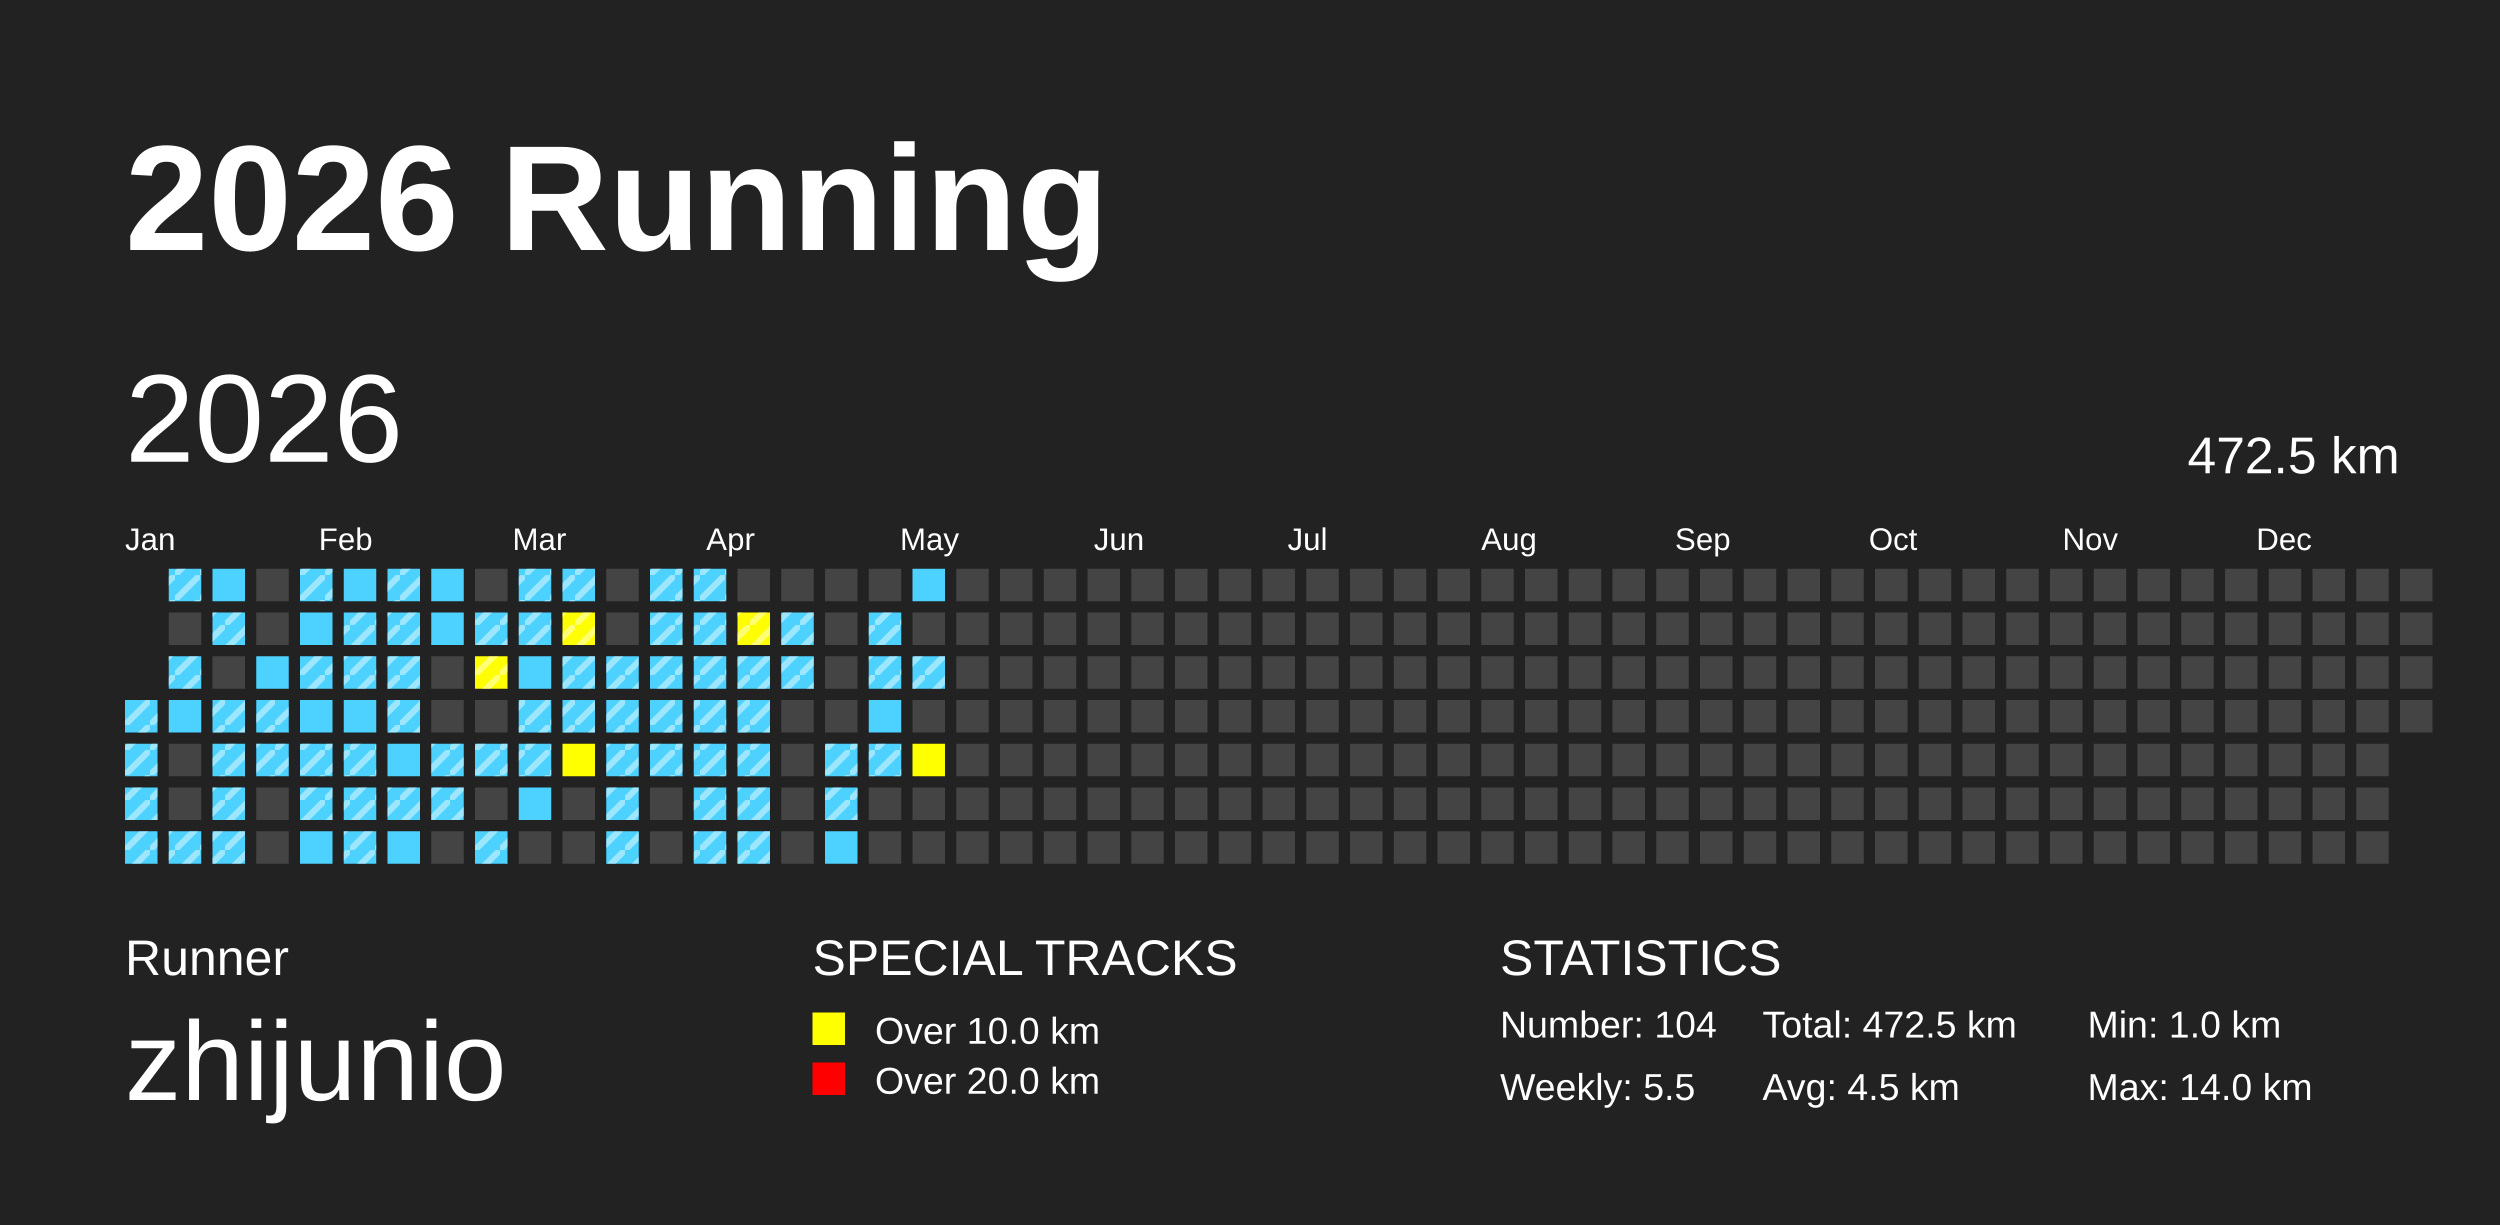
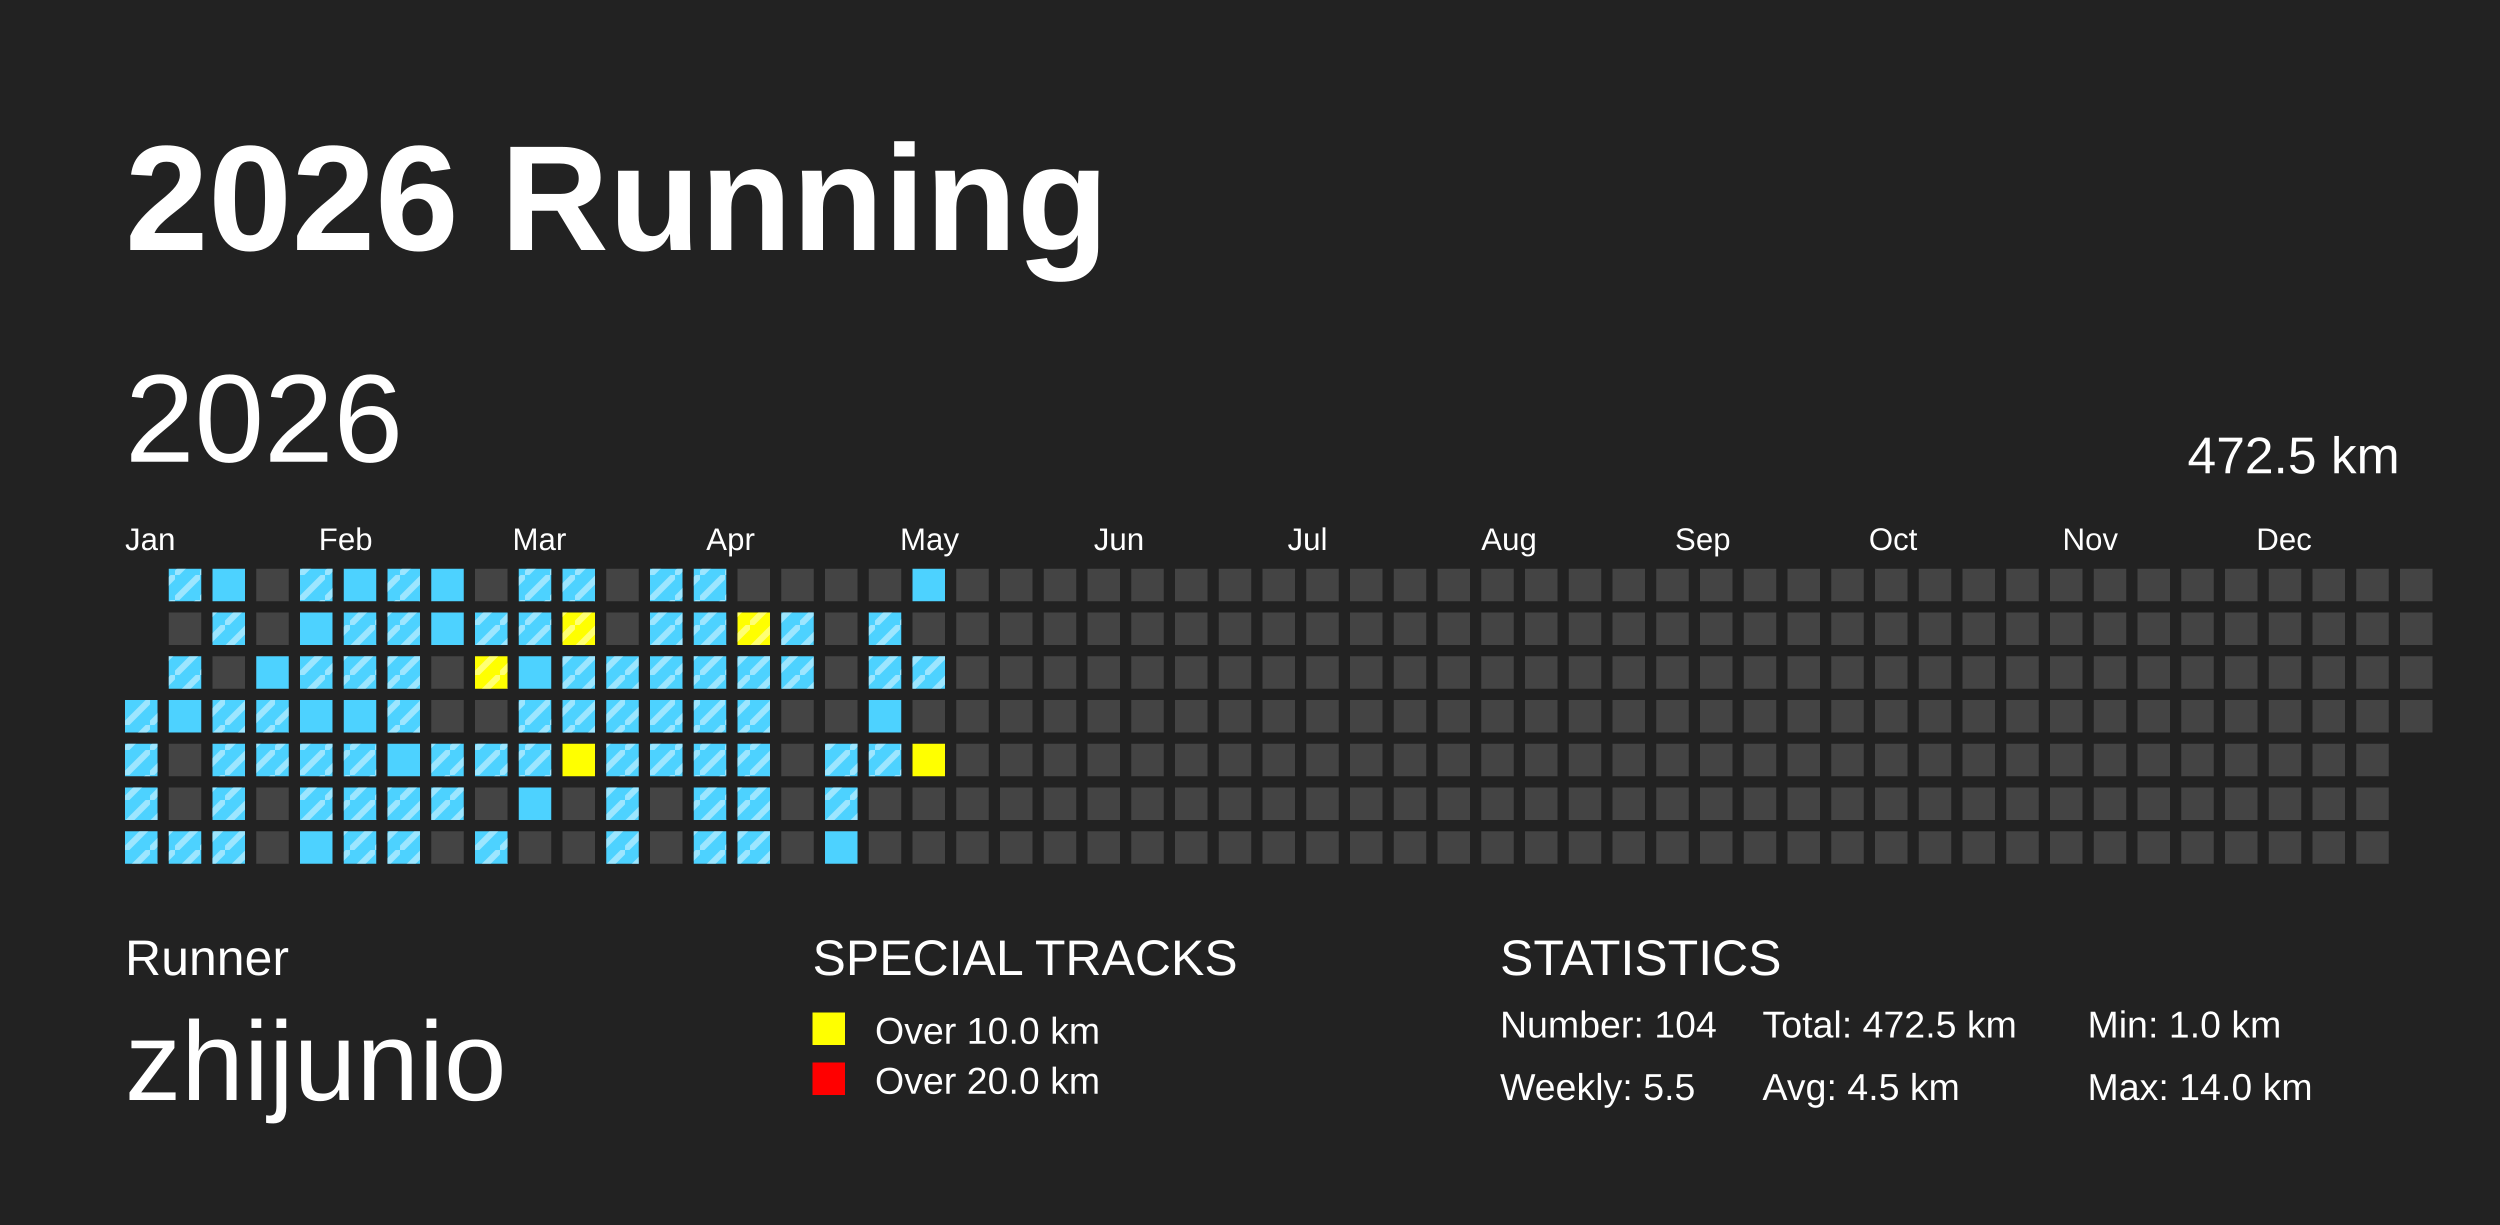
<svg xmlns="http://www.w3.org/2000/svg" baseProfile="full" height="98mm" version="1.1" viewBox="0,0,200,98" width="200mm">
  <defs>
    <pattern height="2" id="indoor-stripe" patternUnits="userSpaceOnUse" width="2">
      <line stroke="white" stroke-opacity="0.45" stroke-width="0.5" x1="0" x2="2" y1="2" y2="0" />
    </pattern>
  </defs>
  <rect fill="#222222" height="98" width="200" x="0" y="0" />
  <text fill="#FFFFFF" style="font-size:12px; font-family:Arial; font-weight:bold;" x="10" y="20">2026 Running</text>
  <text fill="#FFFFFF" style="font-size:4px; font-family:Arial" x="10" y="78">Runner</text>
  <text fill="#FFFFFF" style="font-size:9px; font-family:Arial" x="10" y="88">zhijunio</text>
  <text fill="#FFFFFF" style="font-size:4px; font-family:Arial" x="65" y="78">SPECIAL TRACKS</text>
  <rect fill="yellow" height="2.6" width="2.6" x="65" y="81" />
  <text fill="#FFFFFF" style="font-size:3px; font-family:Arial" x="70" y="83.5">Over 10.0 km</text>
  <rect fill="red" height="2.6" width="2.6" x="65" y="85" />
  <text fill="#FFFFFF" style="font-size:3px; font-family:Arial" x="70" y="87.5">Over 20.0 km</text>
  <text fill="#FFFFFF" style="font-size:4px; font-family:Arial" x="120" y="78">STATISTICS</text>
  <text fill="#FFFFFF" style="font-size:3px; font-family:Arial" x="120" y="83">Number: 104</text>
  <text fill="#FFFFFF" style="font-size:3px; font-family:Arial" x="120" y="88">Weekly: 5.5</text>
  <text fill="#FFFFFF" style="font-size:3px; font-family:Arial" x="141" y="83">Total: 472.5 km</text>
  <text fill="#FFFFFF" style="font-size:3px; font-family:Arial" x="141" y="88">Avg: 4.5 km</text>
  <text fill="#FFFFFF" style="font-size:3px; font-family:Arial" x="167" y="83">Min: 1.0 km</text>
  <text fill="#FFFFFF" style="font-size:3px; font-family:Arial" x="167" y="88">Max: 14.0 km</text>
  <text dominant-baseline="hanging" fill="#FFFFFF" style="font-size:10.0px; font-family:Arial;" x="10" y="30">2026</text>
  <text dominant-baseline="hanging" fill="#FFFFFF" style="font-size:4.125px; font-family:Arial;" x="175" y="35">472.5 km</text>
  <text fill="#FFFFFF" style="font-size:2.5px; font-family:Arial" x="10.0" y="44">Jan</text>
  <text fill="#FFFFFF" style="font-size:2.5px; font-family:Arial" x="25.5" y="44">Feb</text>
  <text fill="#FFFFFF" style="font-size:2.5px; font-family:Arial" x="41.0" y="44">Mar</text>
  <text fill="#FFFFFF" style="font-size:2.5px; font-family:Arial" x="56.5" y="44">Apr</text>
  <text fill="#FFFFFF" style="font-size:2.5px; font-family:Arial" x="72.0" y="44">May</text>
  <text fill="#FFFFFF" style="font-size:2.5px; font-family:Arial" x="87.5" y="44">Jun</text>
  <text fill="#FFFFFF" style="font-size:2.5px; font-family:Arial" x="103.0" y="44">Jul</text>
  <text fill="#FFFFFF" style="font-size:2.5px; font-family:Arial" x="118.5" y="44">Aug</text>
  <text fill="#FFFFFF" style="font-size:2.5px; font-family:Arial" x="134.0" y="44">Sep</text>
  <text fill="#FFFFFF" style="font-size:2.5px; font-family:Arial" x="149.5" y="44">Oct</text>
  <text fill="#FFFFFF" style="font-size:2.5px; font-family:Arial" x="165.0" y="44">Nov</text>
  <text fill="#FFFFFF" style="font-size:2.5px; font-family:Arial" x="180.5" y="44">Dec</text>
  <rect fill="#4DD2FF" height="2.6" width="2.6" x="10.0" y="56.0" />
  <rect fill="url(#indoor-stripe)" height="2.6" style="pointer-events: none;" width="2.6" x="10.0" y="56.0" />
  <rect fill="#4DD2FF" height="2.6" width="2.6" x="10.0" y="59.5" />
  <rect fill="url(#indoor-stripe)" height="2.6" style="pointer-events: none;" width="2.6" x="10.0" y="59.5" />
  <rect fill="#4DD2FF" height="2.6" width="2.6" x="10.0" y="63.0" />
  <rect fill="url(#indoor-stripe)" height="2.6" style="pointer-events: none;" width="2.6" x="10.0" y="63.0" />
  <rect fill="#4DD2FF" height="2.6" width="2.6" x="10.0" y="66.5" />
  <rect fill="url(#indoor-stripe)" height="2.6" style="pointer-events: none;" width="2.6" x="10.0" y="66.5" />
  <rect fill="#4DD2FF" height="2.6" width="2.6" x="13.5" y="45.5" />
  <rect fill="url(#indoor-stripe)" height="2.6" style="pointer-events: none;" width="2.6" x="13.5" y="45.5" />
  <rect fill="#444444" height="2.6" width="2.6" x="13.5" y="49.0" />
  <rect fill="#4DD2FF" height="2.6" width="2.6" x="13.5" y="52.5" />
  <rect fill="url(#indoor-stripe)" height="2.6" style="pointer-events: none;" width="2.6" x="13.5" y="52.5" />
  <rect fill="#4DD2FF" height="2.6" width="2.6" x="13.5" y="56.0" />
  <rect fill="#444444" height="2.6" width="2.6" x="13.5" y="59.5" />
  <rect fill="#444444" height="2.6" width="2.6" x="13.5" y="63.0" />
  <rect fill="#4DD2FF" height="2.6" width="2.6" x="13.5" y="66.5" />
  <rect fill="url(#indoor-stripe)" height="2.6" style="pointer-events: none;" width="2.6" x="13.5" y="66.5" />
  <rect fill="#4DD2FF" height="2.6" width="2.6" x="17.0" y="45.5" />
  <rect fill="#4DD2FF" height="2.6" width="2.6" x="17.0" y="49.0" />
  <rect fill="url(#indoor-stripe)" height="2.6" style="pointer-events: none;" width="2.6" x="17.0" y="49.0" />
  <rect fill="#444444" height="2.6" width="2.6" x="17.0" y="52.5" />
  <rect fill="#4DD2FF" height="2.6" width="2.6" x="17.0" y="56.0" />
  <rect fill="url(#indoor-stripe)" height="2.6" style="pointer-events: none;" width="2.6" x="17.0" y="56.0" />
  <rect fill="#4DD2FF" height="2.6" width="2.6" x="17.0" y="59.5" />
  <rect fill="url(#indoor-stripe)" height="2.6" style="pointer-events: none;" width="2.6" x="17.0" y="59.5" />
  <rect fill="#4DD2FF" height="2.6" width="2.6" x="17.0" y="63.0" />
  <rect fill="url(#indoor-stripe)" height="2.6" style="pointer-events: none;" width="2.6" x="17.0" y="63.0" />
  <rect fill="#4DD2FF" height="2.6" width="2.6" x="17.0" y="66.5" />
  <rect fill="url(#indoor-stripe)" height="2.6" style="pointer-events: none;" width="2.6" x="17.0" y="66.5" />
  <rect fill="#444444" height="2.6" width="2.6" x="20.5" y="45.5" />
  <rect fill="#444444" height="2.6" width="2.6" x="20.5" y="49.0" />
  <rect fill="#4DD2FF" height="2.6" width="2.6" x="20.5" y="52.5" />
  <rect fill="#4DD2FF" height="2.6" width="2.6" x="20.5" y="56.0" />
  <rect fill="url(#indoor-stripe)" height="2.6" style="pointer-events: none;" width="2.6" x="20.5" y="56.0" />
  <rect fill="#4DD2FF" height="2.6" width="2.6" x="20.5" y="59.5" />
  <rect fill="url(#indoor-stripe)" height="2.6" style="pointer-events: none;" width="2.6" x="20.5" y="59.5" />
  <rect fill="#444444" height="2.6" width="2.6" x="20.5" y="63.0" />
  <rect fill="#444444" height="2.6" width="2.6" x="20.5" y="66.5" />
  <rect fill="#4DD2FF" height="2.6" width="2.6" x="24.0" y="45.5" />
  <rect fill="url(#indoor-stripe)" height="2.6" style="pointer-events: none;" width="2.6" x="24.0" y="45.5" />
  <rect fill="#4DD2FF" height="2.6" width="2.6" x="24.0" y="49.0" />
  <rect fill="#4DD2FF" height="2.6" width="2.6" x="24.0" y="52.5" />
  <rect fill="url(#indoor-stripe)" height="2.6" style="pointer-events: none;" width="2.6" x="24.0" y="52.5" />
  <rect fill="#4DD2FF" height="2.6" width="2.6" x="24.0" y="56.0" />
  <rect fill="#4DD2FF" height="2.6" width="2.6" x="24.0" y="59.5" />
  <rect fill="url(#indoor-stripe)" height="2.6" style="pointer-events: none;" width="2.6" x="24.0" y="59.5" />
  <rect fill="#4DD2FF" height="2.6" width="2.6" x="24.0" y="63.0" />
  <rect fill="url(#indoor-stripe)" height="2.6" style="pointer-events: none;" width="2.6" x="24.0" y="63.0" />
  <rect fill="#4DD2FF" height="2.6" width="2.6" x="24.0" y="66.5" />
  <rect fill="#4DD2FF" height="2.6" width="2.6" x="27.5" y="45.5" />
  <rect fill="#4DD2FF" height="2.6" width="2.6" x="27.5" y="49.0" />
  <rect fill="url(#indoor-stripe)" height="2.6" style="pointer-events: none;" width="2.6" x="27.5" y="49.0" />
  <rect fill="#4DD2FF" height="2.6" width="2.6" x="27.5" y="52.5" />
  <rect fill="url(#indoor-stripe)" height="2.6" style="pointer-events: none;" width="2.6" x="27.5" y="52.5" />
  <rect fill="#4DD2FF" height="2.6" width="2.6" x="27.5" y="56.0" />
  <rect fill="#4DD2FF" height="2.6" width="2.6" x="27.5" y="59.5" />
  <rect fill="url(#indoor-stripe)" height="2.6" style="pointer-events: none;" width="2.6" x="27.5" y="59.5" />
  <rect fill="#4DD2FF" height="2.6" width="2.6" x="27.5" y="63.0" />
  <rect fill="url(#indoor-stripe)" height="2.6" style="pointer-events: none;" width="2.6" x="27.5" y="63.0" />
  <rect fill="#4DD2FF" height="2.6" width="2.6" x="27.5" y="66.5" />
  <rect fill="url(#indoor-stripe)" height="2.6" style="pointer-events: none;" width="2.6" x="27.5" y="66.5" />
  <rect fill="#4DD2FF" height="2.6" width="2.6" x="31.0" y="45.5" />
  <rect fill="url(#indoor-stripe)" height="2.6" style="pointer-events: none;" width="2.6" x="31.0" y="45.5" />
  <rect fill="#4DD2FF" height="2.6" width="2.6" x="31.0" y="49.0" />
  <rect fill="url(#indoor-stripe)" height="2.6" style="pointer-events: none;" width="2.6" x="31.0" y="49.0" />
  <rect fill="#4DD2FF" height="2.6" width="2.6" x="31.0" y="52.5" />
  <rect fill="url(#indoor-stripe)" height="2.6" style="pointer-events: none;" width="2.6" x="31.0" y="52.5" />
  <rect fill="#4DD2FF" height="2.6" width="2.6" x="31.0" y="56.0" />
  <rect fill="url(#indoor-stripe)" height="2.6" style="pointer-events: none;" width="2.6" x="31.0" y="56.0" />
  <rect fill="#4DD2FF" height="2.6" width="2.6" x="31.0" y="59.5" />
  <rect fill="#4DD2FF" height="2.6" width="2.6" x="31.0" y="63.0" />
  <rect fill="url(#indoor-stripe)" height="2.6" style="pointer-events: none;" width="2.6" x="31.0" y="63.0" />
  <rect fill="#4DD2FF" height="2.6" width="2.6" x="31.0" y="66.5" />
+   <rect fill="url(#indoor-stripe)" height="2.6" style="pointer-events: none;" width="2.6" x="31.0" y="66.5" />
  <rect fill="#4DD2FF" height="2.6" width="2.6" x="34.5" y="45.5" />
  <rect fill="#4DD2FF" height="2.6" width="2.6" x="34.5" y="49.0" />
  <rect fill="#444444" height="2.6" width="2.6" x="34.5" y="52.5" />
  <rect fill="#444444" height="2.6" width="2.6" x="34.5" y="56.0" />
  <rect fill="#4DD2FF" height="2.6" width="2.6" x="34.5" y="59.5" />
  <rect fill="url(#indoor-stripe)" height="2.6" style="pointer-events: none;" width="2.6" x="34.5" y="59.5" />
  <rect fill="#4DD2FF" height="2.6" width="2.6" x="34.5" y="63.0" />
  <rect fill="url(#indoor-stripe)" height="2.6" style="pointer-events: none;" width="2.6" x="34.5" y="63.0" />
  <rect fill="#444444" height="2.6" width="2.6" x="34.5" y="66.5" />
  <rect fill="#444444" height="2.6" width="2.6" x="38.0" y="45.5" />
  <rect fill="#4DD2FF" height="2.6" width="2.6" x="38.0" y="49.0" />
  <rect fill="url(#indoor-stripe)" height="2.6" style="pointer-events: none;" width="2.6" x="38.0" y="49.0" />
  <rect fill="yellow" height="2.6" width="2.6" x="38.0" y="52.5" />
  <rect fill="url(#indoor-stripe)" height="2.6" style="pointer-events: none;" width="2.6" x="38.0" y="52.5" />
  <rect fill="#444444" height="2.6" width="2.6" x="38.0" y="56.0" />
  <rect fill="#4DD2FF" height="2.6" width="2.6" x="38.0" y="59.5" />
  <rect fill="url(#indoor-stripe)" height="2.6" style="pointer-events: none;" width="2.6" x="38.0" y="59.5" />
  <rect fill="#444444" height="2.6" width="2.6" x="38.0" y="63.0" />
  <rect fill="#4DD2FF" height="2.6" width="2.6" x="38.0" y="66.5" />
  <rect fill="url(#indoor-stripe)" height="2.6" style="pointer-events: none;" width="2.6" x="38.0" y="66.5" />
  <rect fill="#4DD2FF" height="2.6" width="2.6" x="41.5" y="45.5" />
  <rect fill="url(#indoor-stripe)" height="2.6" style="pointer-events: none;" width="2.6" x="41.5" y="45.5" />
  <rect fill="#4DD2FF" height="2.6" width="2.6" x="41.5" y="49.0" />
  <rect fill="url(#indoor-stripe)" height="2.6" style="pointer-events: none;" width="2.6" x="41.5" y="49.0" />
  <rect fill="#4DD2FF" height="2.6" width="2.6" x="41.5" y="52.5" />
  <rect fill="#4DD2FF" height="2.6" width="2.6" x="41.5" y="56.0" />
  <rect fill="url(#indoor-stripe)" height="2.6" style="pointer-events: none;" width="2.6" x="41.5" y="56.0" />
  <rect fill="#4DD2FF" height="2.6" width="2.6" x="41.5" y="59.5" />
  <rect fill="url(#indoor-stripe)" height="2.6" style="pointer-events: none;" width="2.6" x="41.5" y="59.5" />
  <rect fill="#4DD2FF" height="2.6" width="2.6" x="41.5" y="63.0" />
  <rect fill="#444444" height="2.6" width="2.6" x="41.5" y="66.5" />
  <rect fill="#4DD2FF" height="2.6" width="2.6" x="45.0" y="45.5" />
  <rect fill="url(#indoor-stripe)" height="2.6" style="pointer-events: none;" width="2.6" x="45.0" y="45.5" />
  <rect fill="yellow" height="2.6" width="2.6" x="45.0" y="49.0" />
  <rect fill="url(#indoor-stripe)" height="2.6" style="pointer-events: none;" width="2.6" x="45.0" y="49.0" />
  <rect fill="#4DD2FF" height="2.6" width="2.6" x="45.0" y="52.5" />
  <rect fill="url(#indoor-stripe)" height="2.6" style="pointer-events: none;" width="2.6" x="45.0" y="52.5" />
  <rect fill="#4DD2FF" height="2.6" width="2.6" x="45.0" y="56.0" />
  <rect fill="url(#indoor-stripe)" height="2.6" style="pointer-events: none;" width="2.6" x="45.0" y="56.0" />
  <rect fill="yellow" height="2.6" width="2.6" x="45.0" y="59.5" />
  <rect fill="#444444" height="2.6" width="2.6" x="45.0" y="63.0" />
  <rect fill="#444444" height="2.6" width="2.6" x="45.0" y="66.5" />
  <rect fill="#444444" height="2.6" width="2.6" x="48.5" y="45.5" />
  <rect fill="#444444" height="2.6" width="2.6" x="48.5" y="49.0" />
  <rect fill="#4DD2FF" height="2.6" width="2.6" x="48.5" y="52.5" />
  <rect fill="url(#indoor-stripe)" height="2.6" style="pointer-events: none;" width="2.6" x="48.5" y="52.5" />
  <rect fill="#4DD2FF" height="2.6" width="2.6" x="48.5" y="56.0" />
  <rect fill="url(#indoor-stripe)" height="2.6" style="pointer-events: none;" width="2.6" x="48.5" y="56.0" />
  <rect fill="#4DD2FF" height="2.6" width="2.6" x="48.5" y="59.5" />
  <rect fill="url(#indoor-stripe)" height="2.6" style="pointer-events: none;" width="2.6" x="48.5" y="59.5" />
  <rect fill="#4DD2FF" height="2.6" width="2.6" x="48.5" y="63.0" />
  <rect fill="url(#indoor-stripe)" height="2.6" style="pointer-events: none;" width="2.6" x="48.5" y="63.0" />
  <rect fill="#4DD2FF" height="2.6" width="2.6" x="48.5" y="66.5" />
  <rect fill="url(#indoor-stripe)" height="2.6" style="pointer-events: none;" width="2.6" x="48.5" y="66.5" />
  <rect fill="#4DD2FF" height="2.6" width="2.6" x="52.0" y="45.5" />
  <rect fill="url(#indoor-stripe)" height="2.6" style="pointer-events: none;" width="2.6" x="52.0" y="45.5" />
  <rect fill="#4DD2FF" height="2.6" width="2.6" x="52.0" y="49.0" />
  <rect fill="url(#indoor-stripe)" height="2.6" style="pointer-events: none;" width="2.6" x="52.0" y="49.0" />
  <rect fill="#4DD2FF" height="2.6" width="2.6" x="52.0" y="52.5" />
  <rect fill="url(#indoor-stripe)" height="2.6" style="pointer-events: none;" width="2.6" x="52.0" y="52.5" />
  <rect fill="#4DD2FF" height="2.6" width="2.6" x="52.0" y="56.0" />
  <rect fill="url(#indoor-stripe)" height="2.6" style="pointer-events: none;" width="2.6" x="52.0" y="56.0" />
  <rect fill="#4DD2FF" height="2.6" width="2.6" x="52.0" y="59.5" />
  <rect fill="url(#indoor-stripe)" height="2.6" style="pointer-events: none;" width="2.6" x="52.0" y="59.5" />
  <rect fill="#444444" height="2.6" width="2.6" x="52.0" y="63.0" />
  <rect fill="#444444" height="2.6" width="2.6" x="52.0" y="66.5" />
  <rect fill="#4DD2FF" height="2.6" width="2.6" x="55.5" y="45.5" />
  <rect fill="url(#indoor-stripe)" height="2.6" style="pointer-events: none;" width="2.6" x="55.5" y="45.5" />
  <rect fill="#4DD2FF" height="2.6" width="2.6" x="55.5" y="49.0" />
  <rect fill="url(#indoor-stripe)" height="2.6" style="pointer-events: none;" width="2.6" x="55.5" y="49.0" />
  <rect fill="#4DD2FF" height="2.6" width="2.6" x="55.5" y="52.5" />
  <rect fill="url(#indoor-stripe)" height="2.6" style="pointer-events: none;" width="2.6" x="55.5" y="52.5" />
  <rect fill="#4DD2FF" height="2.6" width="2.6" x="55.5" y="56.0" />
  <rect fill="url(#indoor-stripe)" height="2.6" style="pointer-events: none;" width="2.6" x="55.5" y="56.0" />
  <rect fill="#4DD2FF" height="2.6" width="2.6" x="55.5" y="59.5" />
  <rect fill="url(#indoor-stripe)" height="2.6" style="pointer-events: none;" width="2.6" x="55.5" y="59.5" />
  <rect fill="#4DD2FF" height="2.6" width="2.6" x="55.5" y="63.0" />
  <rect fill="url(#indoor-stripe)" height="2.6" style="pointer-events: none;" width="2.6" x="55.5" y="63.0" />
  <rect fill="#4DD2FF" height="2.6" width="2.6" x="55.5" y="66.5" />
  <rect fill="url(#indoor-stripe)" height="2.6" style="pointer-events: none;" width="2.6" x="55.5" y="66.5" />
  <rect fill="#444444" height="2.6" width="2.6" x="59.0" y="45.5" />
  <rect fill="yellow" height="2.6" width="2.6" x="59.0" y="49.0" />
  <rect fill="url(#indoor-stripe)" height="2.6" style="pointer-events: none;" width="2.6" x="59.0" y="49.0" />
  <rect fill="#4DD2FF" height="2.6" width="2.6" x="59.0" y="52.5" />
  <rect fill="url(#indoor-stripe)" height="2.6" style="pointer-events: none;" width="2.6" x="59.0" y="52.5" />
  <rect fill="#4DD2FF" height="2.6" width="2.6" x="59.0" y="56.0" />
  <rect fill="url(#indoor-stripe)" height="2.6" style="pointer-events: none;" width="2.6" x="59.0" y="56.0" />
  <rect fill="#4DD2FF" height="2.6" width="2.6" x="59.0" y="59.5" />
  <rect fill="url(#indoor-stripe)" height="2.6" style="pointer-events: none;" width="2.6" x="59.0" y="59.5" />
  <rect fill="#4DD2FF" height="2.6" width="2.6" x="59.0" y="63.0" />
  <rect fill="url(#indoor-stripe)" height="2.6" style="pointer-events: none;" width="2.6" x="59.0" y="63.0" />
  <rect fill="#4DD2FF" height="2.6" width="2.6" x="59.0" y="66.5" />
  <rect fill="url(#indoor-stripe)" height="2.6" style="pointer-events: none;" width="2.6" x="59.0" y="66.5" />
  <rect fill="#444444" height="2.6" width="2.6" x="62.5" y="45.5" />
  <rect fill="#4DD2FF" height="2.6" width="2.6" x="62.5" y="49.0" />
  <rect fill="url(#indoor-stripe)" height="2.6" style="pointer-events: none;" width="2.6" x="62.5" y="49.0" />
  <rect fill="#4DD2FF" height="2.6" width="2.6" x="62.5" y="52.5" />
  <rect fill="url(#indoor-stripe)" height="2.6" style="pointer-events: none;" width="2.6" x="62.5" y="52.5" />
  <rect fill="#444444" height="2.6" width="2.6" x="62.5" y="56.0" />
  <rect fill="#444444" height="2.6" width="2.6" x="62.5" y="59.5" />
  <rect fill="#444444" height="2.6" width="2.6" x="62.5" y="63.0" />
  <rect fill="#444444" height="2.6" width="2.6" x="62.5" y="66.5" />
  <rect fill="#444444" height="2.6" width="2.6" x="66.0" y="45.5" />
  <rect fill="#444444" height="2.6" width="2.6" x="66.0" y="49.0" />
  <rect fill="#444444" height="2.6" width="2.6" x="66.0" y="52.5" />
  <rect fill="#444444" height="2.6" width="2.6" x="66.0" y="56.0" />
  <rect fill="#4DD2FF" height="2.6" width="2.6" x="66.0" y="59.5" />
  <rect fill="url(#indoor-stripe)" height="2.6" style="pointer-events: none;" width="2.6" x="66.0" y="59.5" />
  <rect fill="#4DD2FF" height="2.6" width="2.6" x="66.0" y="63.0" />
  <rect fill="url(#indoor-stripe)" height="2.6" style="pointer-events: none;" width="2.6" x="66.0" y="63.0" />
  <rect fill="#4DD2FF" height="2.6" width="2.6" x="66.0" y="66.5" />
  <rect fill="#444444" height="2.6" width="2.6" x="69.5" y="45.5" />
  <rect fill="#4DD2FF" height="2.6" width="2.6" x="69.5" y="49.0" />
  <rect fill="url(#indoor-stripe)" height="2.6" style="pointer-events: none;" width="2.6" x="69.5" y="49.0" />
  <rect fill="#4DD2FF" height="2.6" width="2.6" x="69.5" y="52.5" />
  <rect fill="url(#indoor-stripe)" height="2.6" style="pointer-events: none;" width="2.6" x="69.5" y="52.5" />
  <rect fill="#4DD2FF" height="2.6" width="2.6" x="69.5" y="56.0" />
  <rect fill="#4DD2FF" height="2.6" width="2.6" x="69.5" y="59.5" />
  <rect fill="url(#indoor-stripe)" height="2.6" style="pointer-events: none;" width="2.6" x="69.5" y="59.5" />
  <rect fill="#444444" height="2.6" width="2.6" x="69.5" y="63.0" />
  <rect fill="#444444" height="2.6" width="2.6" x="69.5" y="66.5" />
  <rect fill="#4DD2FF" height="2.6" width="2.6" x="73.0" y="45.5" />
  <rect fill="#444444" height="2.6" width="2.6" x="73.0" y="49.0" />
  <rect fill="#4DD2FF" height="2.6" width="2.6" x="73.0" y="52.5" />
  <rect fill="url(#indoor-stripe)" height="2.6" style="pointer-events: none;" width="2.6" x="73.0" y="52.5" />
  <rect fill="#444444" height="2.6" width="2.6" x="73.0" y="56.0" />
  <rect fill="yellow" height="2.6" width="2.6" x="73.0" y="59.5" />
  <rect fill="#444444" height="2.6" width="2.6" x="73.0" y="63.0" />
  <rect fill="#444444" height="2.6" width="2.6" x="73.0" y="66.5" />
  <rect fill="#444444" height="2.6" width="2.6" x="76.5" y="45.5" />
  <rect fill="#444444" height="2.6" width="2.6" x="76.5" y="49.0" />
  <rect fill="#444444" height="2.6" width="2.6" x="76.5" y="52.5" />
  <rect fill="#444444" height="2.6" width="2.6" x="76.5" y="56.0" />
  <rect fill="#444444" height="2.6" width="2.6" x="76.5" y="59.5" />
  <rect fill="#444444" height="2.6" width="2.6" x="76.5" y="63.0" />
  <rect fill="#444444" height="2.6" width="2.6" x="76.5" y="66.5" />
  <rect fill="#444444" height="2.6" width="2.6" x="80.0" y="45.5" />
  <rect fill="#444444" height="2.6" width="2.6" x="80.0" y="49.0" />
  <rect fill="#444444" height="2.6" width="2.6" x="80.0" y="52.5" />
  <rect fill="#444444" height="2.6" width="2.6" x="80.0" y="56.0" />
  <rect fill="#444444" height="2.6" width="2.6" x="80.0" y="59.5" />
  <rect fill="#444444" height="2.6" width="2.6" x="80.0" y="63.0" />
  <rect fill="#444444" height="2.6" width="2.6" x="80.0" y="66.5" />
  <rect fill="#444444" height="2.6" width="2.6" x="83.5" y="45.5" />
  <rect fill="#444444" height="2.6" width="2.6" x="83.5" y="49.0" />
  <rect fill="#444444" height="2.6" width="2.6" x="83.5" y="52.5" />
  <rect fill="#444444" height="2.6" width="2.6" x="83.5" y="56.0" />
  <rect fill="#444444" height="2.6" width="2.6" x="83.5" y="59.5" />
  <rect fill="#444444" height="2.6" width="2.6" x="83.5" y="63.0" />
  <rect fill="#444444" height="2.6" width="2.6" x="83.5" y="66.5" />
  <rect fill="#444444" height="2.6" width="2.6" x="87.0" y="45.5" />
  <rect fill="#444444" height="2.6" width="2.6" x="87.0" y="49.0" />
  <rect fill="#444444" height="2.6" width="2.6" x="87.0" y="52.5" />
  <rect fill="#444444" height="2.6" width="2.6" x="87.0" y="56.0" />
  <rect fill="#444444" height="2.6" width="2.6" x="87.0" y="59.5" />
  <rect fill="#444444" height="2.6" width="2.6" x="87.0" y="63.0" />
  <rect fill="#444444" height="2.6" width="2.6" x="87.0" y="66.5" />
  <rect fill="#444444" height="2.6" width="2.6" x="90.5" y="45.5" />
  <rect fill="#444444" height="2.6" width="2.6" x="90.5" y="49.0" />
  <rect fill="#444444" height="2.6" width="2.6" x="90.5" y="52.5" />
  <rect fill="#444444" height="2.6" width="2.6" x="90.5" y="56.0" />
  <rect fill="#444444" height="2.6" width="2.6" x="90.5" y="59.5" />
  <rect fill="#444444" height="2.6" width="2.6" x="90.5" y="63.0" />
  <rect fill="#444444" height="2.6" width="2.6" x="90.5" y="66.5" />
  <rect fill="#444444" height="2.6" width="2.6" x="94.0" y="45.5" />
  <rect fill="#444444" height="2.6" width="2.6" x="94.0" y="49.0" />
  <rect fill="#444444" height="2.6" width="2.6" x="94.0" y="52.5" />
  <rect fill="#444444" height="2.6" width="2.6" x="94.0" y="56.0" />
  <rect fill="#444444" height="2.6" width="2.6" x="94.0" y="59.5" />
  <rect fill="#444444" height="2.6" width="2.6" x="94.0" y="63.0" />
  <rect fill="#444444" height="2.6" width="2.6" x="94.0" y="66.5" />
  <rect fill="#444444" height="2.6" width="2.6" x="97.5" y="45.5" />
  <rect fill="#444444" height="2.6" width="2.6" x="97.5" y="49.0" />
  <rect fill="#444444" height="2.6" width="2.6" x="97.5" y="52.5" />
  <rect fill="#444444" height="2.6" width="2.6" x="97.5" y="56.0" />
  <rect fill="#444444" height="2.6" width="2.6" x="97.5" y="59.5" />
  <rect fill="#444444" height="2.6" width="2.6" x="97.5" y="63.0" />
  <rect fill="#444444" height="2.6" width="2.6" x="97.5" y="66.5" />
  <rect fill="#444444" height="2.6" width="2.6" x="101.0" y="45.5" />
  <rect fill="#444444" height="2.6" width="2.6" x="101.0" y="49.0" />
  <rect fill="#444444" height="2.6" width="2.6" x="101.0" y="52.5" />
  <rect fill="#444444" height="2.6" width="2.6" x="101.0" y="56.0" />
  <rect fill="#444444" height="2.6" width="2.6" x="101.0" y="59.5" />
  <rect fill="#444444" height="2.6" width="2.6" x="101.0" y="63.0" />
  <rect fill="#444444" height="2.6" width="2.6" x="101.0" y="66.5" />
  <rect fill="#444444" height="2.6" width="2.6" x="104.5" y="45.5" />
  <rect fill="#444444" height="2.6" width="2.6" x="104.5" y="49.0" />
  <rect fill="#444444" height="2.6" width="2.6" x="104.5" y="52.5" />
  <rect fill="#444444" height="2.6" width="2.6" x="104.5" y="56.0" />
  <rect fill="#444444" height="2.6" width="2.6" x="104.5" y="59.5" />
  <rect fill="#444444" height="2.6" width="2.6" x="104.5" y="63.0" />
  <rect fill="#444444" height="2.6" width="2.6" x="104.5" y="66.5" />
  <rect fill="#444444" height="2.6" width="2.6" x="108.0" y="45.5" />
  <rect fill="#444444" height="2.6" width="2.6" x="108.0" y="49.0" />
  <rect fill="#444444" height="2.6" width="2.6" x="108.0" y="52.5" />
  <rect fill="#444444" height="2.6" width="2.6" x="108.0" y="56.0" />
  <rect fill="#444444" height="2.6" width="2.6" x="108.0" y="59.5" />
  <rect fill="#444444" height="2.6" width="2.6" x="108.0" y="63.0" />
  <rect fill="#444444" height="2.6" width="2.6" x="108.0" y="66.5" />
  <rect fill="#444444" height="2.6" width="2.6" x="111.5" y="45.5" />
  <rect fill="#444444" height="2.6" width="2.6" x="111.5" y="49.0" />
  <rect fill="#444444" height="2.6" width="2.6" x="111.5" y="52.5" />
  <rect fill="#444444" height="2.6" width="2.6" x="111.5" y="56.0" />
  <rect fill="#444444" height="2.6" width="2.6" x="111.5" y="59.5" />
  <rect fill="#444444" height="2.6" width="2.6" x="111.5" y="63.0" />
  <rect fill="#444444" height="2.6" width="2.6" x="111.5" y="66.5" />
  <rect fill="#444444" height="2.6" width="2.6" x="115.0" y="45.5" />
  <rect fill="#444444" height="2.6" width="2.6" x="115.0" y="49.0" />
  <rect fill="#444444" height="2.6" width="2.6" x="115.0" y="52.5" />
  <rect fill="#444444" height="2.6" width="2.6" x="115.0" y="56.0" />
  <rect fill="#444444" height="2.6" width="2.6" x="115.0" y="59.5" />
  <rect fill="#444444" height="2.6" width="2.6" x="115.0" y="63.0" />
  <rect fill="#444444" height="2.6" width="2.6" x="115.0" y="66.5" />
  <rect fill="#444444" height="2.6" width="2.6" x="118.5" y="45.5" />
  <rect fill="#444444" height="2.6" width="2.6" x="118.5" y="49.0" />
  <rect fill="#444444" height="2.6" width="2.6" x="118.5" y="52.5" />
  <rect fill="#444444" height="2.6" width="2.6" x="118.5" y="56.0" />
  <rect fill="#444444" height="2.6" width="2.6" x="118.5" y="59.5" />
  <rect fill="#444444" height="2.6" width="2.6" x="118.5" y="63.0" />
  <rect fill="#444444" height="2.6" width="2.6" x="118.5" y="66.5" />
  <rect fill="#444444" height="2.6" width="2.6" x="122.0" y="45.5" />
  <rect fill="#444444" height="2.6" width="2.6" x="122.0" y="49.0" />
  <rect fill="#444444" height="2.6" width="2.6" x="122.0" y="52.5" />
  <rect fill="#444444" height="2.6" width="2.6" x="122.0" y="56.0" />
  <rect fill="#444444" height="2.6" width="2.6" x="122.0" y="59.5" />
  <rect fill="#444444" height="2.6" width="2.6" x="122.0" y="63.0" />
  <rect fill="#444444" height="2.6" width="2.6" x="122.0" y="66.5" />
  <rect fill="#444444" height="2.6" width="2.6" x="125.5" y="45.5" />
  <rect fill="#444444" height="2.6" width="2.6" x="125.5" y="49.0" />
  <rect fill="#444444" height="2.6" width="2.6" x="125.5" y="52.5" />
  <rect fill="#444444" height="2.6" width="2.6" x="125.5" y="56.0" />
  <rect fill="#444444" height="2.6" width="2.6" x="125.5" y="59.5" />
  <rect fill="#444444" height="2.6" width="2.6" x="125.5" y="63.0" />
  <rect fill="#444444" height="2.6" width="2.6" x="125.5" y="66.5" />
  <rect fill="#444444" height="2.6" width="2.6" x="129.0" y="45.5" />
  <rect fill="#444444" height="2.6" width="2.6" x="129.0" y="49.0" />
  <rect fill="#444444" height="2.6" width="2.6" x="129.0" y="52.5" />
  <rect fill="#444444" height="2.6" width="2.6" x="129.0" y="56.0" />
  <rect fill="#444444" height="2.6" width="2.6" x="129.0" y="59.5" />
  <rect fill="#444444" height="2.6" width="2.6" x="129.0" y="63.0" />
  <rect fill="#444444" height="2.6" width="2.6" x="129.0" y="66.5" />
  <rect fill="#444444" height="2.6" width="2.6" x="132.5" y="45.5" />
  <rect fill="#444444" height="2.6" width="2.6" x="132.5" y="49.0" />
  <rect fill="#444444" height="2.6" width="2.6" x="132.5" y="52.5" />
  <rect fill="#444444" height="2.6" width="2.6" x="132.5" y="56.0" />
  <rect fill="#444444" height="2.6" width="2.6" x="132.5" y="59.5" />
  <rect fill="#444444" height="2.6" width="2.6" x="132.5" y="63.0" />
  <rect fill="#444444" height="2.6" width="2.6" x="132.5" y="66.5" />
  <rect fill="#444444" height="2.6" width="2.6" x="136.0" y="45.5" />
  <rect fill="#444444" height="2.6" width="2.6" x="136.0" y="49.0" />
  <rect fill="#444444" height="2.6" width="2.6" x="136.0" y="52.5" />
  <rect fill="#444444" height="2.6" width="2.6" x="136.0" y="56.0" />
  <rect fill="#444444" height="2.6" width="2.6" x="136.0" y="59.5" />
  <rect fill="#444444" height="2.6" width="2.6" x="136.0" y="63.0" />
  <rect fill="#444444" height="2.6" width="2.6" x="136.0" y="66.5" />
  <rect fill="#444444" height="2.6" width="2.6" x="139.5" y="45.5" />
  <rect fill="#444444" height="2.6" width="2.6" x="139.5" y="49.0" />
  <rect fill="#444444" height="2.6" width="2.6" x="139.5" y="52.5" />
  <rect fill="#444444" height="2.6" width="2.6" x="139.5" y="56.0" />
  <rect fill="#444444" height="2.6" width="2.6" x="139.5" y="59.5" />
  <rect fill="#444444" height="2.6" width="2.6" x="139.5" y="63.0" />
  <rect fill="#444444" height="2.6" width="2.6" x="139.5" y="66.5" />
  <rect fill="#444444" height="2.6" width="2.6" x="143.0" y="45.5" />
  <rect fill="#444444" height="2.6" width="2.6" x="143.0" y="49.0" />
  <rect fill="#444444" height="2.6" width="2.6" x="143.0" y="52.5" />
  <rect fill="#444444" height="2.6" width="2.6" x="143.0" y="56.0" />
  <rect fill="#444444" height="2.6" width="2.6" x="143.0" y="59.5" />
  <rect fill="#444444" height="2.6" width="2.6" x="143.0" y="63.0" />
  <rect fill="#444444" height="2.6" width="2.6" x="143.0" y="66.5" />
  <rect fill="#444444" height="2.6" width="2.6" x="146.5" y="45.5" />
  <rect fill="#444444" height="2.6" width="2.6" x="146.5" y="49.0" />
  <rect fill="#444444" height="2.6" width="2.6" x="146.5" y="52.5" />
  <rect fill="#444444" height="2.6" width="2.6" x="146.5" y="56.0" />
  <rect fill="#444444" height="2.6" width="2.6" x="146.5" y="59.5" />
  <rect fill="#444444" height="2.6" width="2.6" x="146.5" y="63.0" />
  <rect fill="#444444" height="2.6" width="2.6" x="146.5" y="66.5" />
  <rect fill="#444444" height="2.6" width="2.6" x="150.0" y="45.5" />
  <rect fill="#444444" height="2.6" width="2.6" x="150.0" y="49.0" />
  <rect fill="#444444" height="2.6" width="2.6" x="150.0" y="52.5" />
  <rect fill="#444444" height="2.6" width="2.6" x="150.0" y="56.0" />
  <rect fill="#444444" height="2.6" width="2.6" x="150.0" y="59.5" />
  <rect fill="#444444" height="2.6" width="2.6" x="150.0" y="63.0" />
  <rect fill="#444444" height="2.6" width="2.6" x="150.0" y="66.5" />
  <rect fill="#444444" height="2.6" width="2.6" x="153.5" y="45.5" />
  <rect fill="#444444" height="2.6" width="2.6" x="153.5" y="49.0" />
  <rect fill="#444444" height="2.6" width="2.6" x="153.5" y="52.5" />
  <rect fill="#444444" height="2.6" width="2.6" x="153.5" y="56.0" />
  <rect fill="#444444" height="2.6" width="2.6" x="153.5" y="59.5" />
  <rect fill="#444444" height="2.6" width="2.6" x="153.5" y="63.0" />
  <rect fill="#444444" height="2.6" width="2.6" x="153.5" y="66.5" />
  <rect fill="#444444" height="2.6" width="2.6" x="157.0" y="45.5" />
  <rect fill="#444444" height="2.6" width="2.6" x="157.0" y="49.0" />
  <rect fill="#444444" height="2.6" width="2.6" x="157.0" y="52.5" />
  <rect fill="#444444" height="2.6" width="2.6" x="157.0" y="56.0" />
  <rect fill="#444444" height="2.6" width="2.6" x="157.0" y="59.5" />
  <rect fill="#444444" height="2.6" width="2.6" x="157.0" y="63.0" />
  <rect fill="#444444" height="2.6" width="2.6" x="157.0" y="66.5" />
  <rect fill="#444444" height="2.6" width="2.6" x="160.5" y="45.5" />
  <rect fill="#444444" height="2.6" width="2.6" x="160.5" y="49.0" />
  <rect fill="#444444" height="2.6" width="2.6" x="160.5" y="52.5" />
  <rect fill="#444444" height="2.6" width="2.6" x="160.5" y="56.0" />
  <rect fill="#444444" height="2.6" width="2.6" x="160.5" y="59.5" />
  <rect fill="#444444" height="2.6" width="2.6" x="160.5" y="63.0" />
  <rect fill="#444444" height="2.6" width="2.6" x="160.5" y="66.5" />
  <rect fill="#444444" height="2.6" width="2.6" x="164.0" y="45.5" />
  <rect fill="#444444" height="2.6" width="2.6" x="164.0" y="49.0" />
  <rect fill="#444444" height="2.6" width="2.6" x="164.0" y="52.5" />
  <rect fill="#444444" height="2.6" width="2.6" x="164.0" y="56.0" />
  <rect fill="#444444" height="2.6" width="2.6" x="164.0" y="59.5" />
  <rect fill="#444444" height="2.6" width="2.6" x="164.0" y="63.0" />
  <rect fill="#444444" height="2.6" width="2.6" x="164.0" y="66.5" />
  <rect fill="#444444" height="2.6" width="2.6" x="167.5" y="45.5" />
  <rect fill="#444444" height="2.6" width="2.6" x="167.5" y="49.0" />
  <rect fill="#444444" height="2.6" width="2.6" x="167.5" y="52.5" />
  <rect fill="#444444" height="2.6" width="2.6" x="167.5" y="56.0" />
  <rect fill="#444444" height="2.6" width="2.6" x="167.5" y="59.5" />
  <rect fill="#444444" height="2.6" width="2.6" x="167.5" y="63.0" />
  <rect fill="#444444" height="2.6" width="2.6" x="167.5" y="66.5" />
  <rect fill="#444444" height="2.6" width="2.6" x="171.0" y="45.5" />
  <rect fill="#444444" height="2.6" width="2.6" x="171.0" y="49.0" />
  <rect fill="#444444" height="2.6" width="2.6" x="171.0" y="52.5" />
  <rect fill="#444444" height="2.6" width="2.6" x="171.0" y="56.0" />
  <rect fill="#444444" height="2.6" width="2.6" x="171.0" y="59.5" />
  <rect fill="#444444" height="2.6" width="2.6" x="171.0" y="63.0" />
  <rect fill="#444444" height="2.6" width="2.6" x="171.0" y="66.5" />
  <rect fill="#444444" height="2.6" width="2.6" x="174.5" y="45.5" />
  <rect fill="#444444" height="2.6" width="2.6" x="174.5" y="49.0" />
  <rect fill="#444444" height="2.6" width="2.6" x="174.5" y="52.5" />
  <rect fill="#444444" height="2.6" width="2.6" x="174.5" y="56.0" />
  <rect fill="#444444" height="2.6" width="2.6" x="174.5" y="59.5" />
  <rect fill="#444444" height="2.6" width="2.6" x="174.5" y="63.0" />
  <rect fill="#444444" height="2.6" width="2.6" x="174.5" y="66.5" />
  <rect fill="#444444" height="2.6" width="2.6" x="178.0" y="45.5" />
  <rect fill="#444444" height="2.6" width="2.6" x="178.0" y="49.0" />
  <rect fill="#444444" height="2.6" width="2.6" x="178.0" y="52.5" />
  <rect fill="#444444" height="2.6" width="2.6" x="178.0" y="56.0" />
  <rect fill="#444444" height="2.6" width="2.6" x="178.0" y="59.5" />
  <rect fill="#444444" height="2.6" width="2.6" x="178.0" y="63.0" />
  <rect fill="#444444" height="2.6" width="2.6" x="178.0" y="66.5" />
  <rect fill="#444444" height="2.6" width="2.6" x="181.5" y="45.5" />
  <rect fill="#444444" height="2.6" width="2.6" x="181.5" y="49.0" />
  <rect fill="#444444" height="2.6" width="2.6" x="181.5" y="52.5" />
  <rect fill="#444444" height="2.6" width="2.6" x="181.5" y="56.0" />
  <rect fill="#444444" height="2.6" width="2.6" x="181.5" y="59.5" />
  <rect fill="#444444" height="2.6" width="2.6" x="181.5" y="63.0" />
  <rect fill="#444444" height="2.6" width="2.6" x="181.5" y="66.5" />
  <rect fill="#444444" height="2.6" width="2.6" x="185.0" y="45.5" />
  <rect fill="#444444" height="2.6" width="2.6" x="185.0" y="49.0" />
  <rect fill="#444444" height="2.6" width="2.6" x="185.0" y="52.5" />
  <rect fill="#444444" height="2.6" width="2.6" x="185.0" y="56.0" />
  <rect fill="#444444" height="2.6" width="2.6" x="185.0" y="59.5" />
  <rect fill="#444444" height="2.6" width="2.6" x="185.0" y="63.0" />
  <rect fill="#444444" height="2.6" width="2.6" x="185.0" y="66.5" />
  <rect fill="#444444" height="2.6" width="2.6" x="188.5" y="45.5" />
  <rect fill="#444444" height="2.6" width="2.6" x="188.5" y="49.0" />
  <rect fill="#444444" height="2.6" width="2.6" x="188.5" y="52.5" />
  <rect fill="#444444" height="2.6" width="2.6" x="188.5" y="56.0" />
  <rect fill="#444444" height="2.6" width="2.6" x="188.5" y="59.5" />
  <rect fill="#444444" height="2.6" width="2.6" x="188.5" y="63.0" />
  <rect fill="#444444" height="2.6" width="2.6" x="188.5" y="66.5" />
  <rect fill="#444444" height="2.6" width="2.6" x="192.0" y="45.5" />
  <rect fill="#444444" height="2.6" width="2.6" x="192.0" y="49.0" />
  <rect fill="#444444" height="2.6" width="2.6" x="192.0" y="52.5" />
  <rect fill="#444444" height="2.6" width="2.6" x="192.0" y="56.0" />
</svg>
